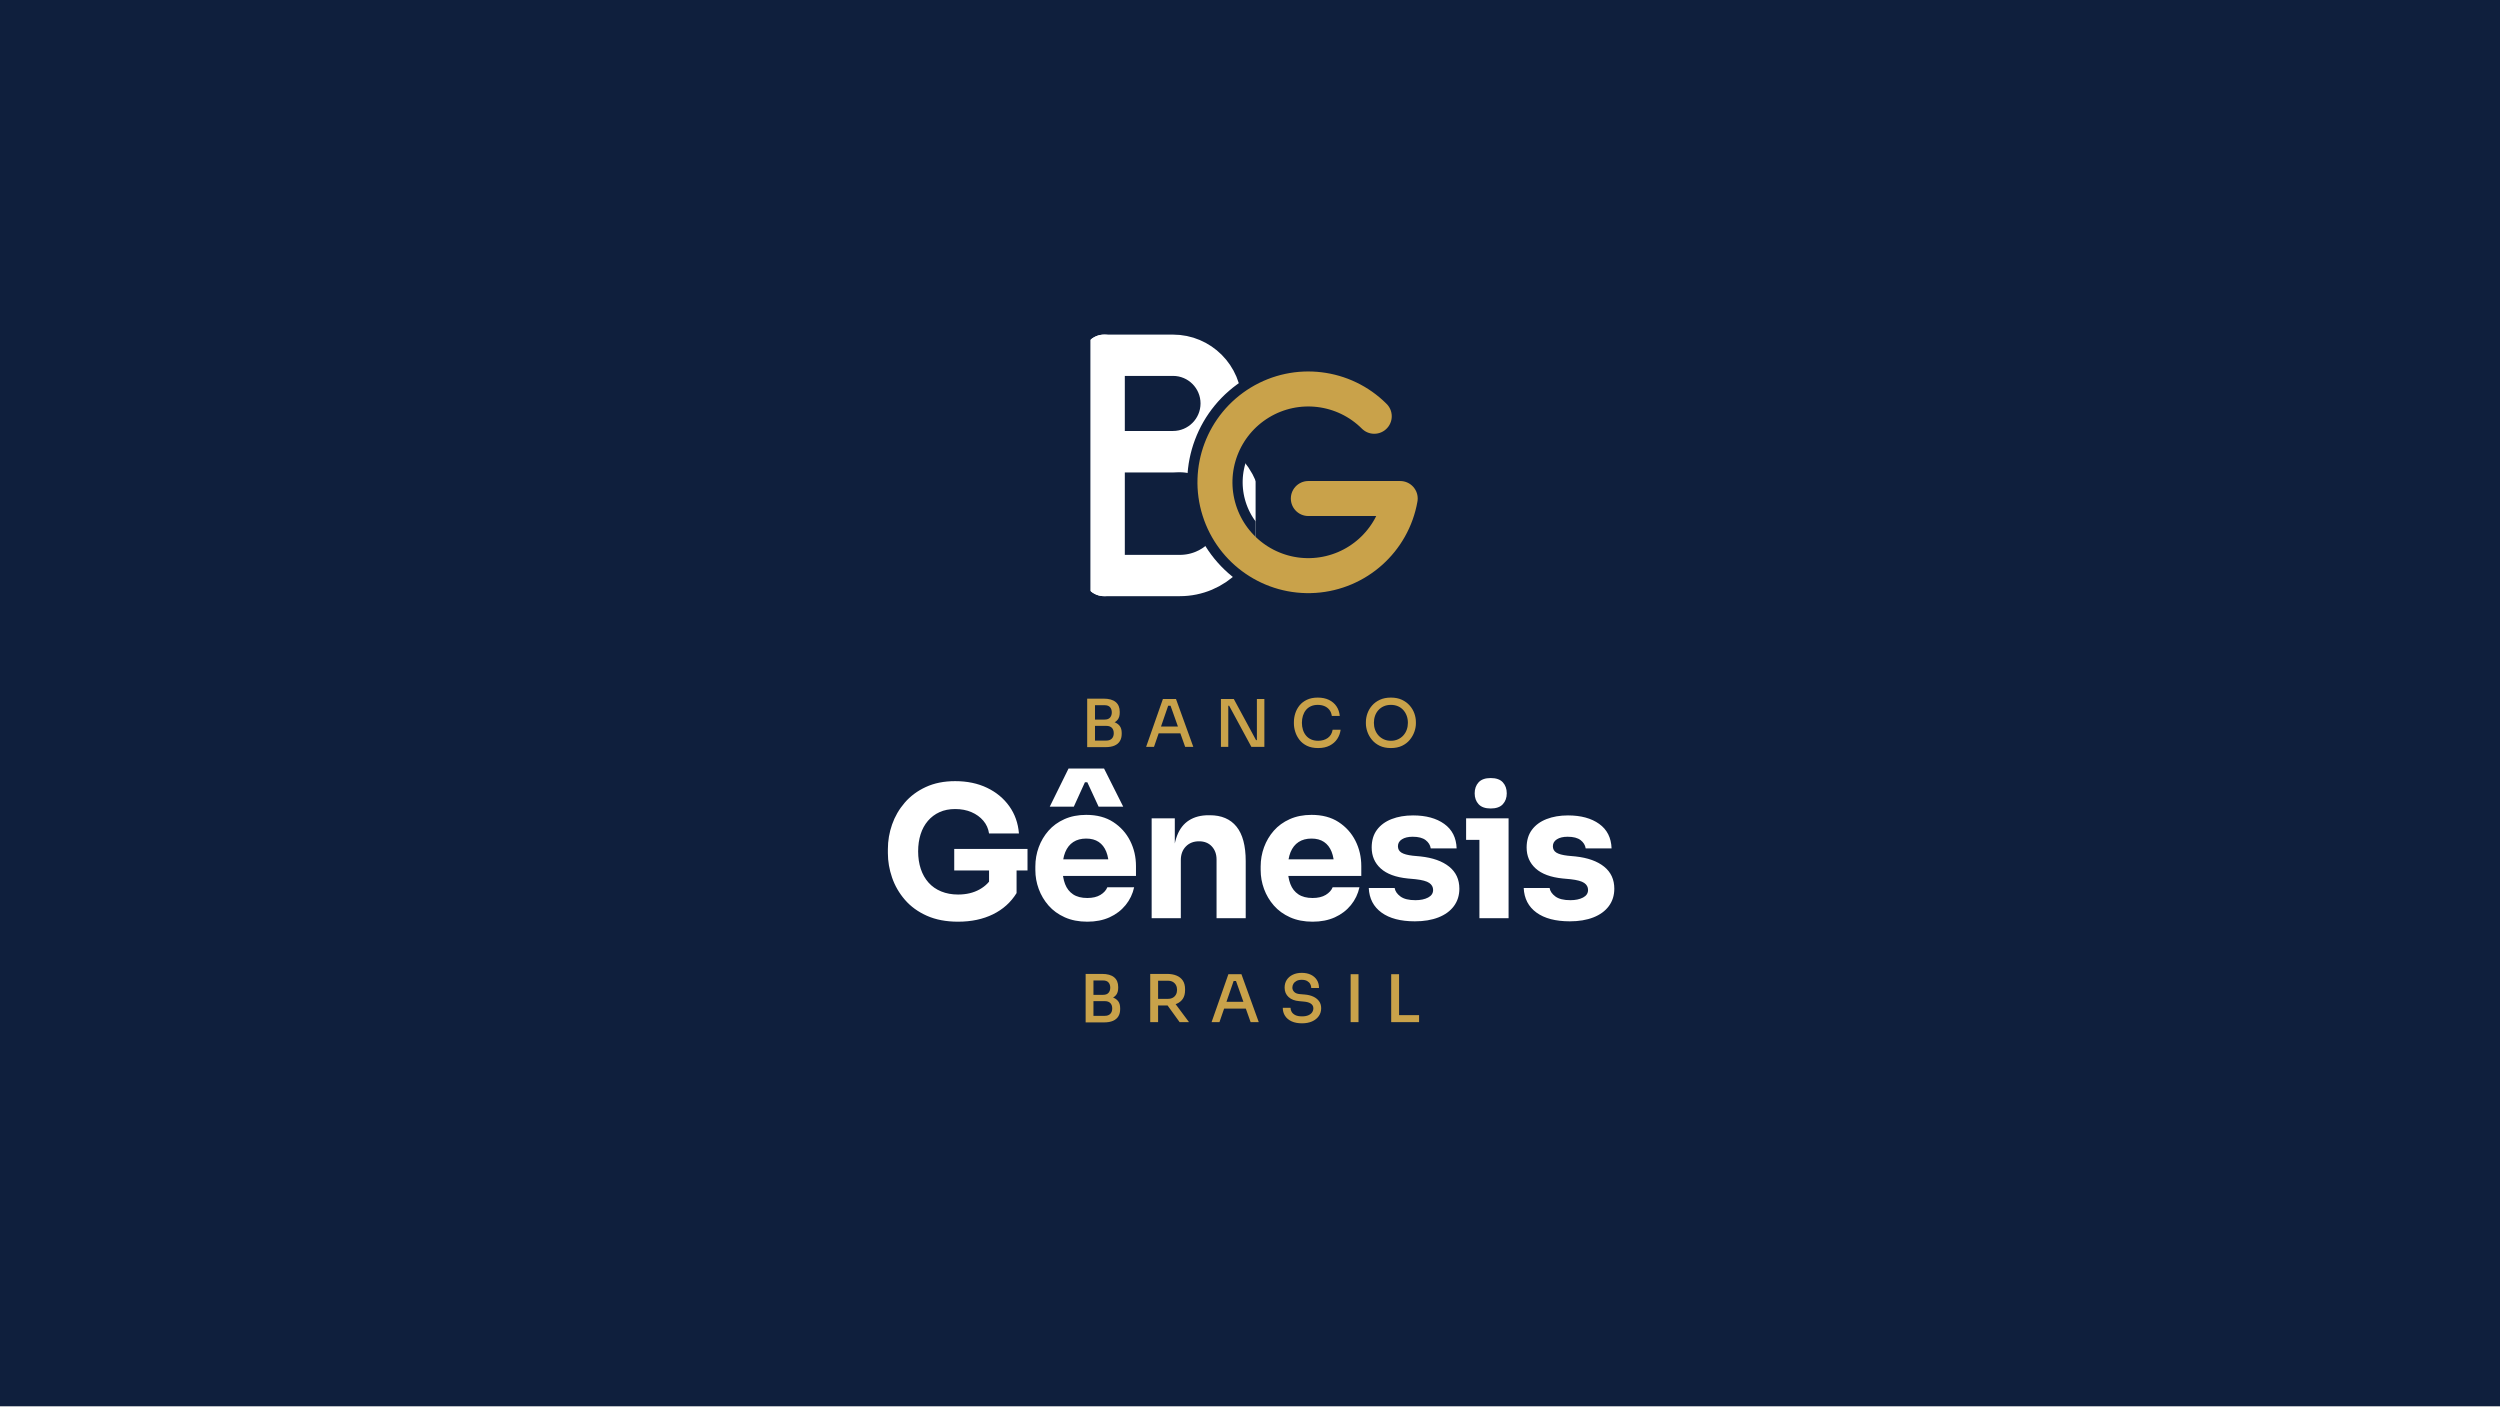
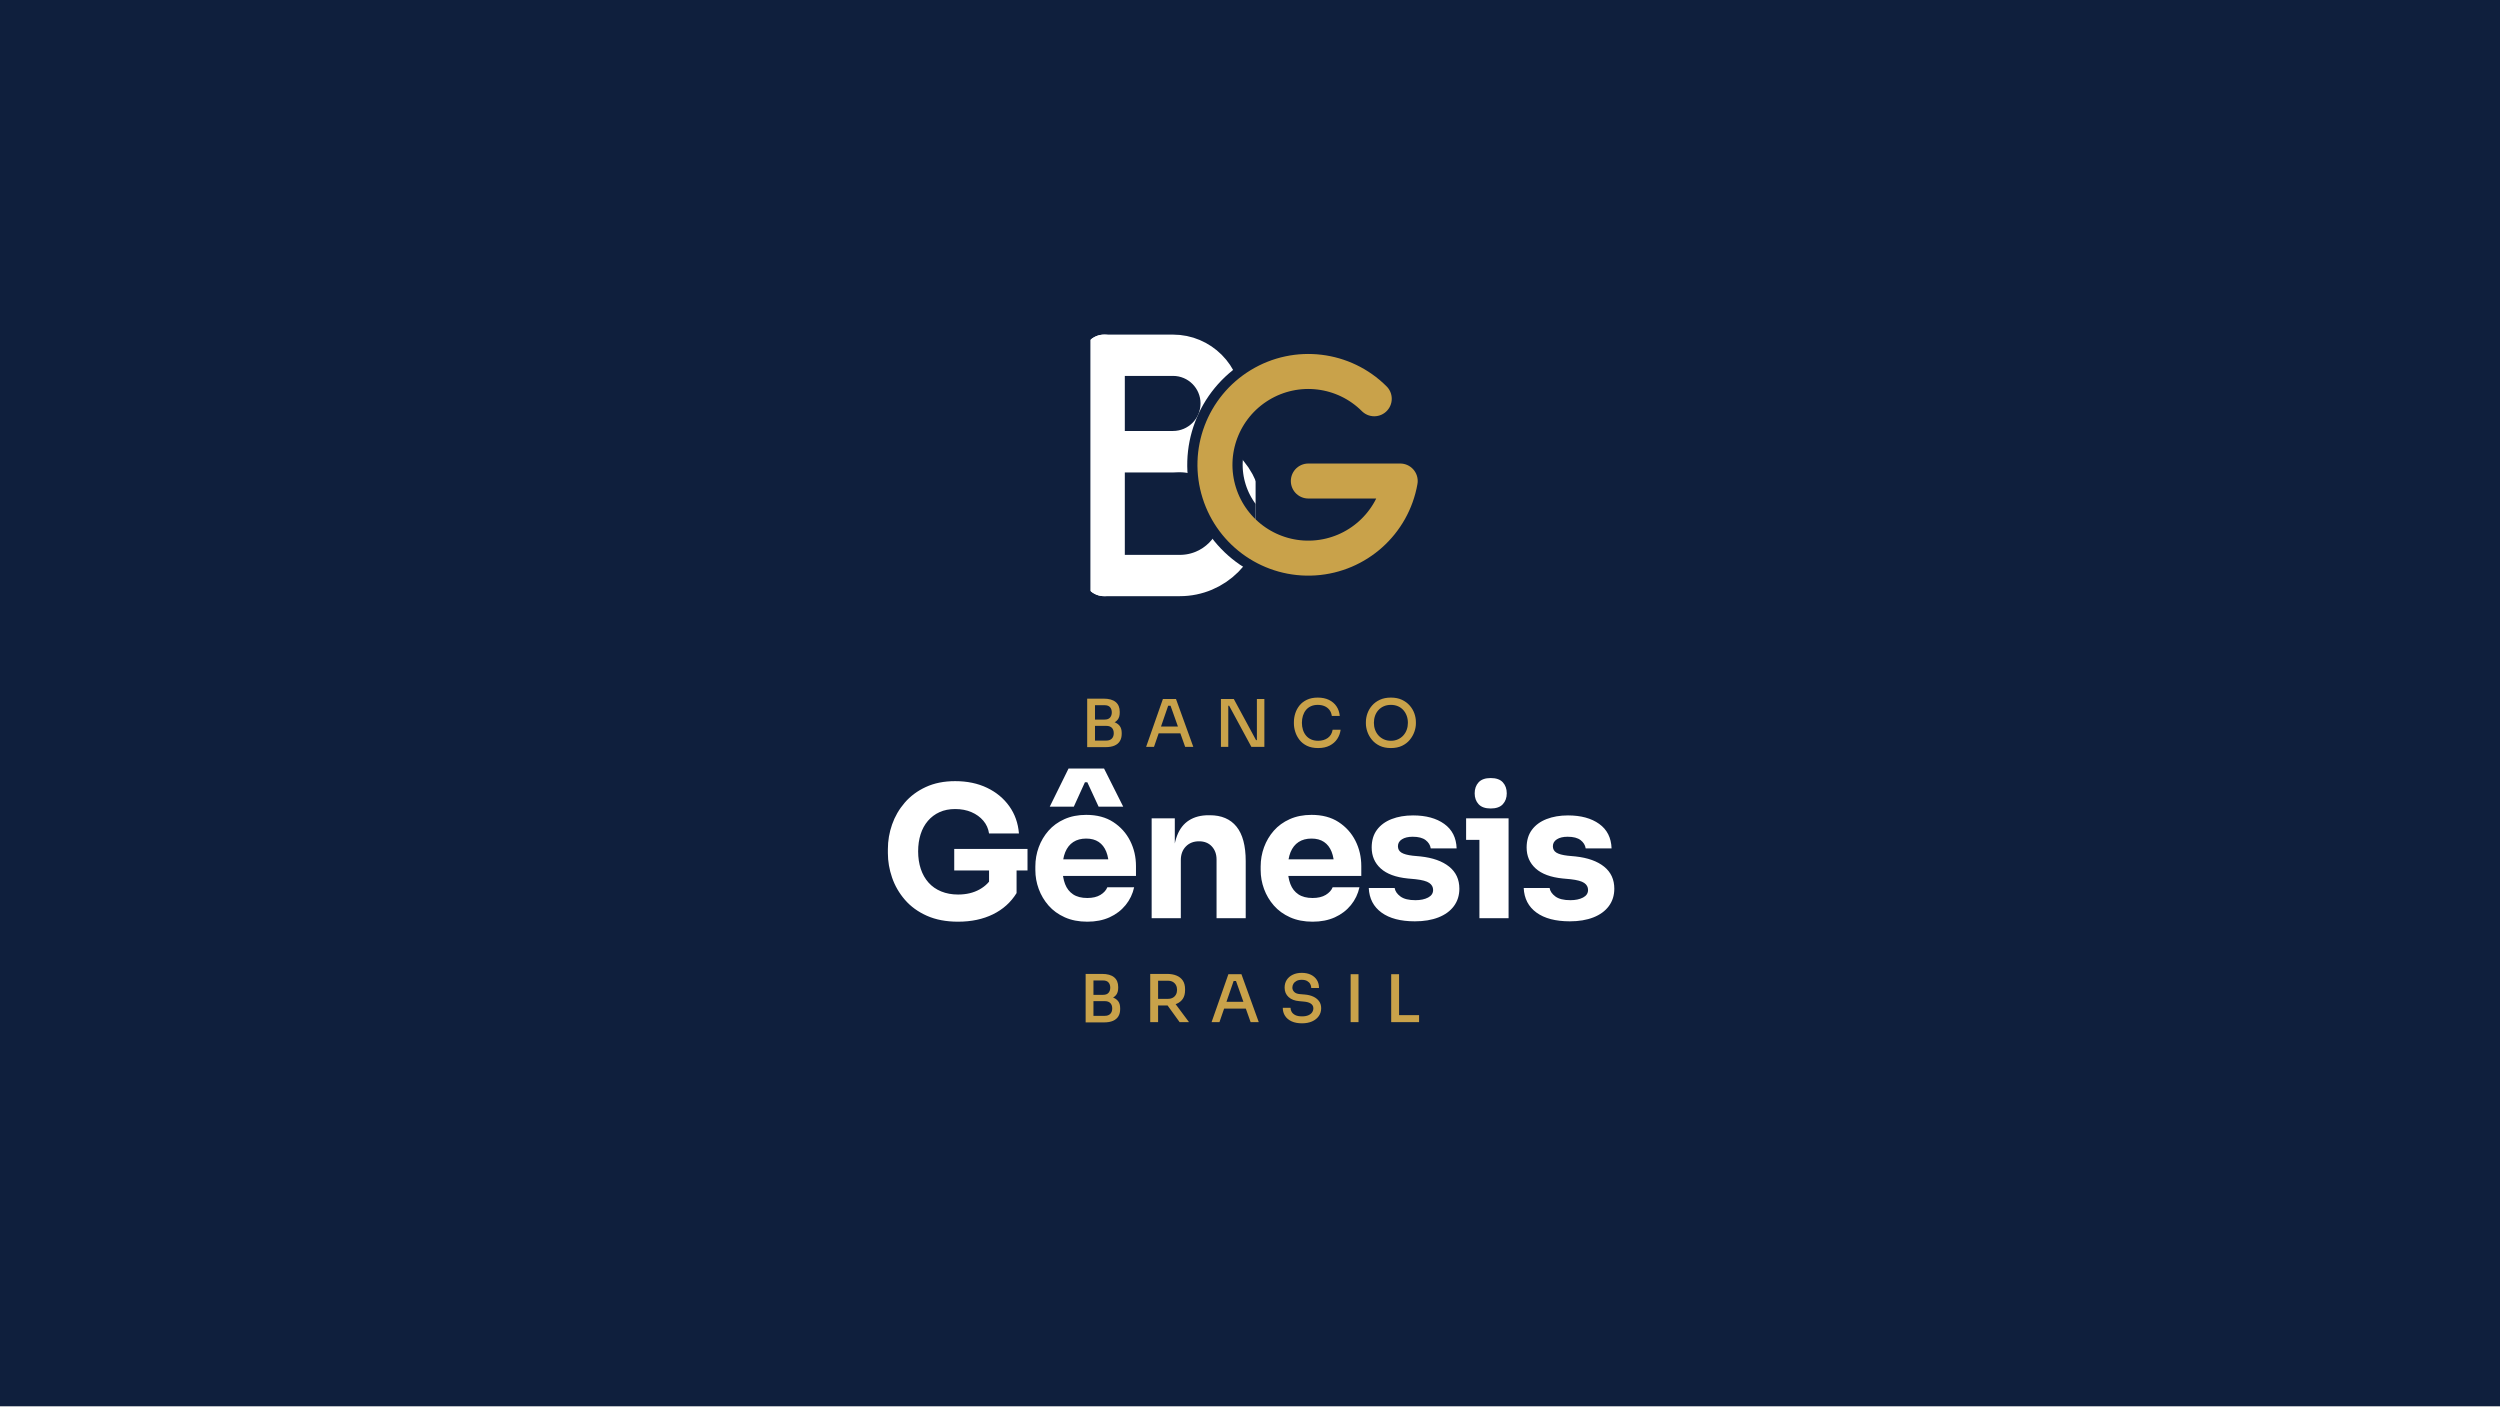
<svg xmlns="http://www.w3.org/2000/svg" width="3840" height="2160" viewBox="0 0 3840 2160">
  <rect width="3840" height="2160" fill="#0f1f3d" />
  <g transform="translate(1624.32,525.6) scale(4.48)">
    <mask id="m32">
      <rect x="-10" y="-20" width="170" height="130" fill="white" />
-       <path d="M108.6 25.4 A32 32 0 1 0 117.5 53.6 H86" fill="none" stroke="black" stroke-width="19" stroke-linecap="round" stroke-linejoin="round" />
+       <path d="M108.6 19.4 A32 32 0 1 0 117.5 47.6 H86" fill="none" stroke="black" stroke-width="19" stroke-linecap="round" stroke-linejoin="round" />
    </mask>
    <g mask="url(#m32)">
      <g transform="translate(16,80) scale(1.18) translate(-16,-80)" fill="none" stroke="#ffffff" stroke-width="12" stroke-linecap="round" stroke-linejoin="round">
        <path d="M16 16 V80" />
        <path d="M16 16 H36 a14 14 0 0 1 0 28 H16" />
        <path d="M16 44 H38 a18 18 0 0 1 0 36 H16" />
      </g>
    </g>
-     <path d="M108.6 25.4 A32 32 0 1 0 117.5 53.6 H86" fill="none" stroke="#c9a24a" stroke-width="12" stroke-linecap="round" stroke-linejoin="round" />
+     <path d="M108.6 19.4 A32 32 0 1 0 117.5 47.6 H86" fill="none" stroke="#c9a24a" stroke-width="12" stroke-linecap="round" stroke-linejoin="round" />
  </g>
  <path fill="#c9a24a" d="M1679.894 1147.603V1137.523H1699.349Q1704.792 1137.523 1707.766 1134.499Q1710.739 1131.475 1710.739 1126.234Q1710.739 1120.891 1707.816 1117.918Q1704.893 1114.944 1699.349 1114.944H1679.894V1107.283H1698.139Q1705.397 1107.283 1710.941 1109.047Q1716.485 1110.811 1719.71 1114.843Q1722.936 1118.875 1722.936 1125.83V1127.242Q1722.936 1133.693 1720.164 1138.279Q1717.392 1142.866 1711.898 1145.234Q1706.405 1147.603 1698.139 1147.603ZM1669.915 1147.603V1073.112H1681.91V1147.603ZM1679.894 1112.827V1105.267H1696.627Q1702.373 1105.267 1705.044 1102.193Q1707.715 1099.118 1707.715 1094.28Q1707.715 1089.341 1705.044 1086.266Q1702.373 1083.192 1696.627 1083.192H1679.894V1073.112H1695.115Q1707.413 1073.112 1713.662 1078.303Q1719.912 1083.494 1719.912 1093.171V1094.582Q1719.912 1101.437 1716.737 1105.469Q1713.562 1109.501 1707.967 1111.164Q1702.373 1112.827 1695.115 1112.827Z M1760.434 1147.2 1786.238 1073.616H1806.298L1832.909 1147.2H1820.41L1797.125 1081.68L1802.064 1083.998H1789.867L1795.109 1081.68L1772.53 1147.2ZM1777.166 1126.435 1780.997 1115.952H1811.842L1815.773 1126.435Z M1875.346 1147.2V1073.616H1895.102L1929.274 1136.818H1932.6L1930.584 1138.632V1073.616H1942.075V1147.2H1922.117L1887.946 1083.998H1884.619L1886.635 1082.184V1147.2Z M2024.63 1149.014Q2014.55 1149.014 2007.444 1145.537Q2000.338 1142.059 1995.953 1136.364Q1991.568 1130.669 1989.502 1124.066Q1987.435 1117.464 1987.435 1111.315V1109.098Q1987.435 1102.344 1989.552 1095.691Q1991.669 1089.038 1996.054 1083.595Q2000.438 1078.152 2007.444 1074.826Q2014.45 1071.499 2024.026 1071.499Q2034.005 1071.499 2041.262 1075.027Q2048.52 1078.555 2052.804 1084.855Q2057.088 1091.155 2057.894 1099.723H2045.698Q2044.891 1094.078 2041.918 1090.298Q2038.944 1086.518 2034.358 1084.603Q2029.771 1082.688 2024.026 1082.688Q2018.078 1082.688 2013.492 1084.805Q2008.906 1086.922 2005.882 1090.651Q2002.858 1094.381 2001.295 1099.37Q1999.733 1104.36 1999.733 1110.307Q1999.733 1115.952 2001.295 1120.942Q2002.858 1125.931 2005.982 1129.762Q2009.107 1133.592 2013.794 1135.709Q2018.482 1137.826 2024.63 1137.826Q2033.501 1137.826 2039.549 1133.441Q2045.597 1129.056 2046.907 1120.891H2059.205Q2058.197 1128.653 2053.963 1135.054Q2049.73 1141.454 2042.371 1145.234Q2035.013 1149.014 2024.63 1149.014Z M2136.418 1149.014Q2126.438 1149.014 2119.231 1145.537Q2112.024 1142.059 2107.286 1136.314Q2102.549 1130.568 2100.281 1123.966Q2098.013 1117.363 2098.013 1111.315V1109.098Q2098.013 1102.445 2100.382 1095.792Q2102.75 1089.139 2107.538 1083.646Q2112.326 1078.152 2119.534 1074.826Q2126.741 1071.499 2136.418 1071.499Q2146.094 1071.499 2153.251 1074.826Q2160.408 1078.152 2165.246 1083.646Q2170.085 1089.139 2172.454 1095.792Q2174.822 1102.445 2174.822 1109.098V1111.315Q2174.822 1117.363 2172.504 1123.966Q2170.186 1130.568 2165.498 1136.314Q2160.811 1142.059 2153.554 1145.537Q2146.296 1149.014 2136.418 1149.014ZM2136.418 1137.826Q2142.466 1137.826 2147.304 1135.608Q2152.142 1133.39 2155.57 1129.56Q2158.997 1125.73 2160.761 1120.79Q2162.525 1115.851 2162.525 1110.307Q2162.525 1104.461 2160.71 1099.471Q2158.896 1094.482 2155.519 1090.702Q2152.142 1086.922 2147.304 1084.805Q2142.466 1082.688 2136.418 1082.688Q2130.37 1082.688 2125.531 1084.805Q2120.693 1086.922 2117.266 1090.702Q2113.838 1094.482 2112.074 1099.471Q2110.31 1104.461 2110.31 1110.307Q2110.31 1115.851 2112.074 1120.79Q2113.838 1125.73 2117.266 1129.56Q2120.693 1133.39 2125.531 1135.608Q2130.37 1137.826 2136.418 1137.826Z" />
  <path fill="#ffffff" d="M1471.58 1415.72Q1444.14 1415.72 1423.7 1406.62Q1403.26 1397.52 1389.96 1382.12Q1376.66 1366.72 1370.22 1347.96Q1363.78 1329.2 1363.78 1310.44V1304.28Q1363.78 1284.96 1370.22 1266.48Q1376.66 1248 1389.68 1232.88Q1402.7 1217.76 1422.16 1208.8Q1441.62 1199.84 1467.1 1199.84Q1494.82 1199.84 1516.1 1210.06Q1537.38 1220.28 1550.26 1238.34Q1563.14 1256.4 1565.1 1280.2H1519.18Q1517.5 1269 1510.36 1260.6Q1503.22 1252.2 1492.16 1247.44Q1481.1 1242.68 1467.1 1242.68Q1453.66 1242.68 1443.16 1247.44Q1432.66 1252.2 1425.24 1260.88Q1417.82 1269.56 1414.04 1281.46Q1410.26 1293.36 1410.26 1307.64Q1410.26 1322.48 1414.32 1334.66Q1418.38 1346.84 1426.22 1355.66Q1434.06 1364.48 1445.68 1369.24Q1457.3 1374 1471.58 1374Q1490.62 1374 1504.62 1366.16Q1518.62 1358.32 1524.78 1345.44L1519.18 1376.8V1328.08H1561.46V1371.76Q1548.3 1393.04 1525.2 1404.38Q1502.1 1415.72 1471.58 1415.72ZM1465.7 1337.04V1304H1578.26V1337.04Z M1670.1 1415.72Q1650.5 1415.72 1635.52 1409Q1620.54 1402.28 1610.6 1390.94Q1600.66 1379.6 1595.48 1365.46Q1590.3 1351.32 1590.3 1336.48V1330.88Q1590.3 1315.48 1595.48 1301.34Q1600.66 1287.2 1610.46 1276Q1620.26 1264.8 1634.96 1258.22Q1649.66 1251.64 1668.42 1251.64Q1693.06 1251.64 1710.0 1262.7Q1726.94 1273.76 1735.9 1291.54Q1744.86 1309.32 1744.86 1330.32V1345.44H1609.06V1319.96H1717.7L1703.14 1331.72Q1703.14 1318 1699.22 1308.2Q1695.3 1298.4 1687.6 1293.22Q1679.9 1288.04 1668.42 1288.04Q1656.66 1288.04 1648.54 1293.36Q1640.42 1298.68 1636.22 1308.9Q1632.02 1319.12 1632.02 1333.96Q1632.02 1347.68 1635.94 1357.9Q1639.86 1368.12 1648.26 1373.72Q1656.66 1379.32 1670.1 1379.32Q1682.42 1379.32 1690.26 1374.56Q1698.1 1369.8 1700.9 1362.8H1742.06Q1738.7 1378.2 1728.9 1390.24Q1719.1 1402.28 1704.26 1409Q1689.42 1415.72 1670.1 1415.72ZM1612.42 1239.04 1641.26 1180.52H1695.86L1725.26 1239.04H1687.46L1670.1 1201.52H1666.46L1649.38 1239.04Z M1768.94 1410.4V1256.96H1804.5V1322.76H1801.98Q1801.98 1299.24 1808 1283.56Q1814.02 1267.88 1826.34 1260.04Q1838.66 1252.2 1856.3 1252.2H1858.26Q1885.14 1252.2 1899.28 1269.7Q1913.42 1287.2 1913.42 1322.76V1410.4H1868.62V1320.24Q1868.62 1307.92 1861.34 1300.08Q1854.06 1292.24 1841.74 1292.24Q1829.14 1292.24 1821.44 1300.22Q1813.74 1308.2 1813.74 1321.08V1410.4Z M2016.18 1415.72Q1996.58 1415.72 1981.6 1409Q1966.62 1402.28 1956.68 1390.94Q1946.74 1379.6 1941.56 1365.46Q1936.38 1351.32 1936.38 1336.48V1330.88Q1936.38 1315.48 1941.56 1301.34Q1946.74 1287.2 1956.54 1276Q1966.34 1264.8 1981.04 1258.22Q1995.74 1251.64 2014.5 1251.64Q2039.14 1251.64 2056.08 1262.7Q2073.02 1273.76 2081.98 1291.54Q2090.94 1309.32 2090.94 1330.32V1345.44H1955.14V1319.96H2063.78L2049.22 1331.72Q2049.22 1318 2045.3 1308.2Q2041.38 1298.4 2033.68 1293.22Q2025.98 1288.04 2014.5 1288.04Q2002.74 1288.04 1994.62 1293.36Q1986.5 1298.68 1982.3 1308.9Q1978.1 1319.12 1978.1 1333.96Q1978.1 1347.68 1982.02 1357.9Q1985.94 1368.12 1994.34 1373.72Q2002.74 1379.32 2016.18 1379.32Q2028.5 1379.32 2036.34 1374.56Q2044.18 1369.8 2046.98 1362.8H2088.14Q2084.78 1378.2 2074.98 1390.24Q2065.18 1402.28 2050.34 1409Q2035.5 1415.72 2016.18 1415.72Z M2173.26 1415.16Q2140.5 1415.16 2122.02 1401.72Q2103.54 1388.28 2102.42 1363.92H2142.18Q2143.3 1371.2 2151.0 1376.94Q2158.7 1382.68 2174.1 1382.68Q2185.86 1382.68 2193.56 1378.62Q2201.26 1374.56 2201.26 1367Q2201.26 1360.28 2195.38 1356.22Q2189.5 1352.16 2174.38 1350.48L2162.34 1349.36Q2134.62 1346.56 2120.76 1333.96Q2106.9 1321.36 2106.9 1301.76Q2106.9 1285.52 2115.02 1274.6Q2123.14 1263.68 2137.56 1258.08Q2151.98 1252.48 2170.46 1252.48Q2200.14 1252.48 2218.34 1265.5Q2236.54 1278.52 2237.38 1303.16H2197.62Q2196.5 1295.6 2189.78 1290.42Q2183.06 1285.24 2169.9 1285.24Q2159.54 1285.24 2153.38 1289.16Q2147.22 1293.08 2147.22 1299.8Q2147.22 1306.24 2152.54 1309.6Q2157.86 1312.96 2169.9 1314.36L2181.94 1315.48Q2210.22 1318.56 2225.9 1331.16Q2241.58 1343.76 2241.58 1365.04Q2241.58 1380.44 2233.18 1391.78Q2224.78 1403.12 2209.38 1409.14Q2193.98 1415.16 2173.26 1415.16Z M2272.38 1410.4V1256.96H2317.18V1410.4ZM2251.94 1290V1256.96H2317.18V1290ZM2289.74 1241.84Q2277.14 1241.84 2271.12 1235.26Q2265.1 1228.68 2265.1 1218.6Q2265.1 1208.24 2271.12 1201.66Q2277.14 1195.08 2289.74 1195.08Q2302.34 1195.08 2308.36 1201.66Q2314.38 1208.24 2314.38 1218.6Q2314.38 1228.68 2308.36 1235.26Q2302.34 1241.84 2289.74 1241.84Z M2411.26 1415.16Q2378.5 1415.16 2360.02 1401.72Q2341.54 1388.28 2340.42 1363.92H2380.18Q2381.3 1371.2 2389.0 1376.94Q2396.7 1382.68 2412.1 1382.68Q2423.86 1382.68 2431.56 1378.62Q2439.26 1374.56 2439.26 1367Q2439.26 1360.28 2433.38 1356.22Q2427.5 1352.16 2412.38 1350.48L2400.34 1349.36Q2372.62 1346.56 2358.76 1333.96Q2344.9 1321.36 2344.9 1301.76Q2344.9 1285.52 2353.02 1274.6Q2361.14 1263.68 2375.56 1258.08Q2389.98 1252.48 2408.46 1252.48Q2438.14 1252.48 2456.34 1265.5Q2474.54 1278.52 2475.38 1303.16H2435.62Q2434.5 1295.6 2427.78 1290.42Q2421.06 1285.24 2407.9 1285.24Q2397.54 1285.24 2391.38 1289.16Q2385.22 1293.08 2385.22 1299.8Q2385.22 1306.24 2390.54 1309.6Q2395.86 1312.96 2407.9 1314.36L2419.94 1315.48Q2448.22 1318.56 2463.9 1331.16Q2479.58 1343.76 2479.58 1365.04Q2479.58 1380.44 2471.18 1391.78Q2462.78 1403.12 2447.38 1409.14Q2431.98 1415.16 2411.26 1415.16Z" />
  <path fill="#c9a24a" d="M1677.526 1570.403V1560.323H1696.98Q1702.423 1560.323 1705.397 1557.299Q1708.37 1554.275 1708.37 1549.034Q1708.37 1543.691 1705.447 1540.718Q1702.524 1537.744 1696.98 1537.744H1677.526V1530.083H1695.77Q1703.028 1530.083 1708.572 1531.847Q1714.116 1533.611 1717.342 1537.643Q1720.567 1541.675 1720.567 1548.63V1550.042Q1720.567 1556.493 1717.795 1561.079Q1715.023 1565.666 1709.53 1568.034Q1704.036 1570.403 1695.77 1570.403ZM1667.546 1570.403V1495.912H1679.542V1570.403ZM1677.526 1535.627V1528.067H1694.258Q1700.004 1528.067 1702.675 1524.993Q1705.346 1521.918 1705.346 1517.08Q1705.346 1512.141 1702.675 1509.066Q1700.004 1505.992 1694.258 1505.992H1677.526V1495.912H1692.746Q1705.044 1495.912 1711.294 1501.103Q1717.543 1506.294 1717.543 1515.971V1517.382Q1717.543 1524.237 1714.368 1528.269Q1711.193 1532.301 1705.598 1533.964Q1700.004 1535.627 1692.746 1535.627Z M1766.734 1570V1495.912H1778.83V1570ZM1811.892 1570 1788.506 1537.643H1802.215L1826.306 1570ZM1774.898 1544.397V1534.216H1794.05Q1798.385 1534.216 1801.51 1532.452Q1804.634 1530.688 1806.298 1527.563Q1807.961 1524.438 1807.961 1520.306Q1807.961 1516.274 1806.298 1513.149Q1804.634 1510.024 1801.51 1508.21Q1798.385 1506.395 1794.05 1506.395H1774.898V1495.912H1792.438Q1800.905 1495.912 1807.154 1498.482Q1813.404 1501.053 1816.831 1506.194Q1820.258 1511.334 1820.258 1519.398V1521.011Q1820.258 1529.075 1816.781 1534.216Q1813.303 1539.357 1807.104 1541.877Q1800.905 1544.397 1792.438 1544.397Z M1860.982 1570 1886.786 1496.416H1906.846L1933.457 1570H1920.958L1897.673 1504.48L1902.612 1506.798H1890.415L1895.657 1504.48L1873.078 1570ZM1877.714 1549.235 1881.545 1538.752H1912.39L1916.321 1549.235Z M1999.884 1571.814Q1990.409 1571.814 1983.806 1568.74Q1977.204 1565.666 1973.777 1560.273Q1970.35 1554.88 1970.35 1548.026H1982.244Q1982.244 1551.15 1983.958 1554.174Q1985.671 1557.198 1989.502 1559.164Q1993.332 1561.13 1999.884 1561.13Q2005.831 1561.13 2009.712 1559.416Q2013.593 1557.702 2015.458 1554.88Q2017.322 1552.058 2017.322 1548.63Q2017.322 1544.397 2013.694 1541.726Q2010.065 1539.054 2002.807 1538.45L1995.449 1537.744Q1985.268 1536.938 1979.22 1531.444Q1973.172 1525.95 1973.172 1516.979Q1973.172 1510.125 1976.448 1505.085Q1979.724 1500.045 1985.671 1497.172Q1991.618 1494.299 1999.481 1494.299Q2007.545 1494.299 2013.492 1497.172Q2019.439 1500.045 2022.715 1505.236Q2025.991 1510.427 2025.991 1517.584H2014.097Q2014.097 1514.358 2012.534 1511.486Q2010.972 1508.613 2007.746 1506.798Q2004.521 1504.984 1999.481 1504.984Q1994.642 1504.984 1991.467 1506.698Q1988.292 1508.411 1986.679 1511.133Q1985.066 1513.854 1985.066 1516.979Q1985.066 1520.709 1987.889 1523.582Q1990.711 1526.454 1996.558 1526.958L2003.815 1527.563Q2011.577 1528.168 2017.272 1530.839Q2022.967 1533.51 2026.142 1537.946Q2029.318 1542.381 2029.318 1548.63Q2029.318 1555.485 2025.638 1560.726Q2021.959 1565.968 2015.357 1568.891Q2008.754 1571.814 1999.884 1571.814Z M2074.577 1570V1496.416H2086.673V1570Z M2136.871 1570V1496.416H2148.967V1570ZM2146.951 1570V1559.214H2179.711V1570Z" />
</svg>
